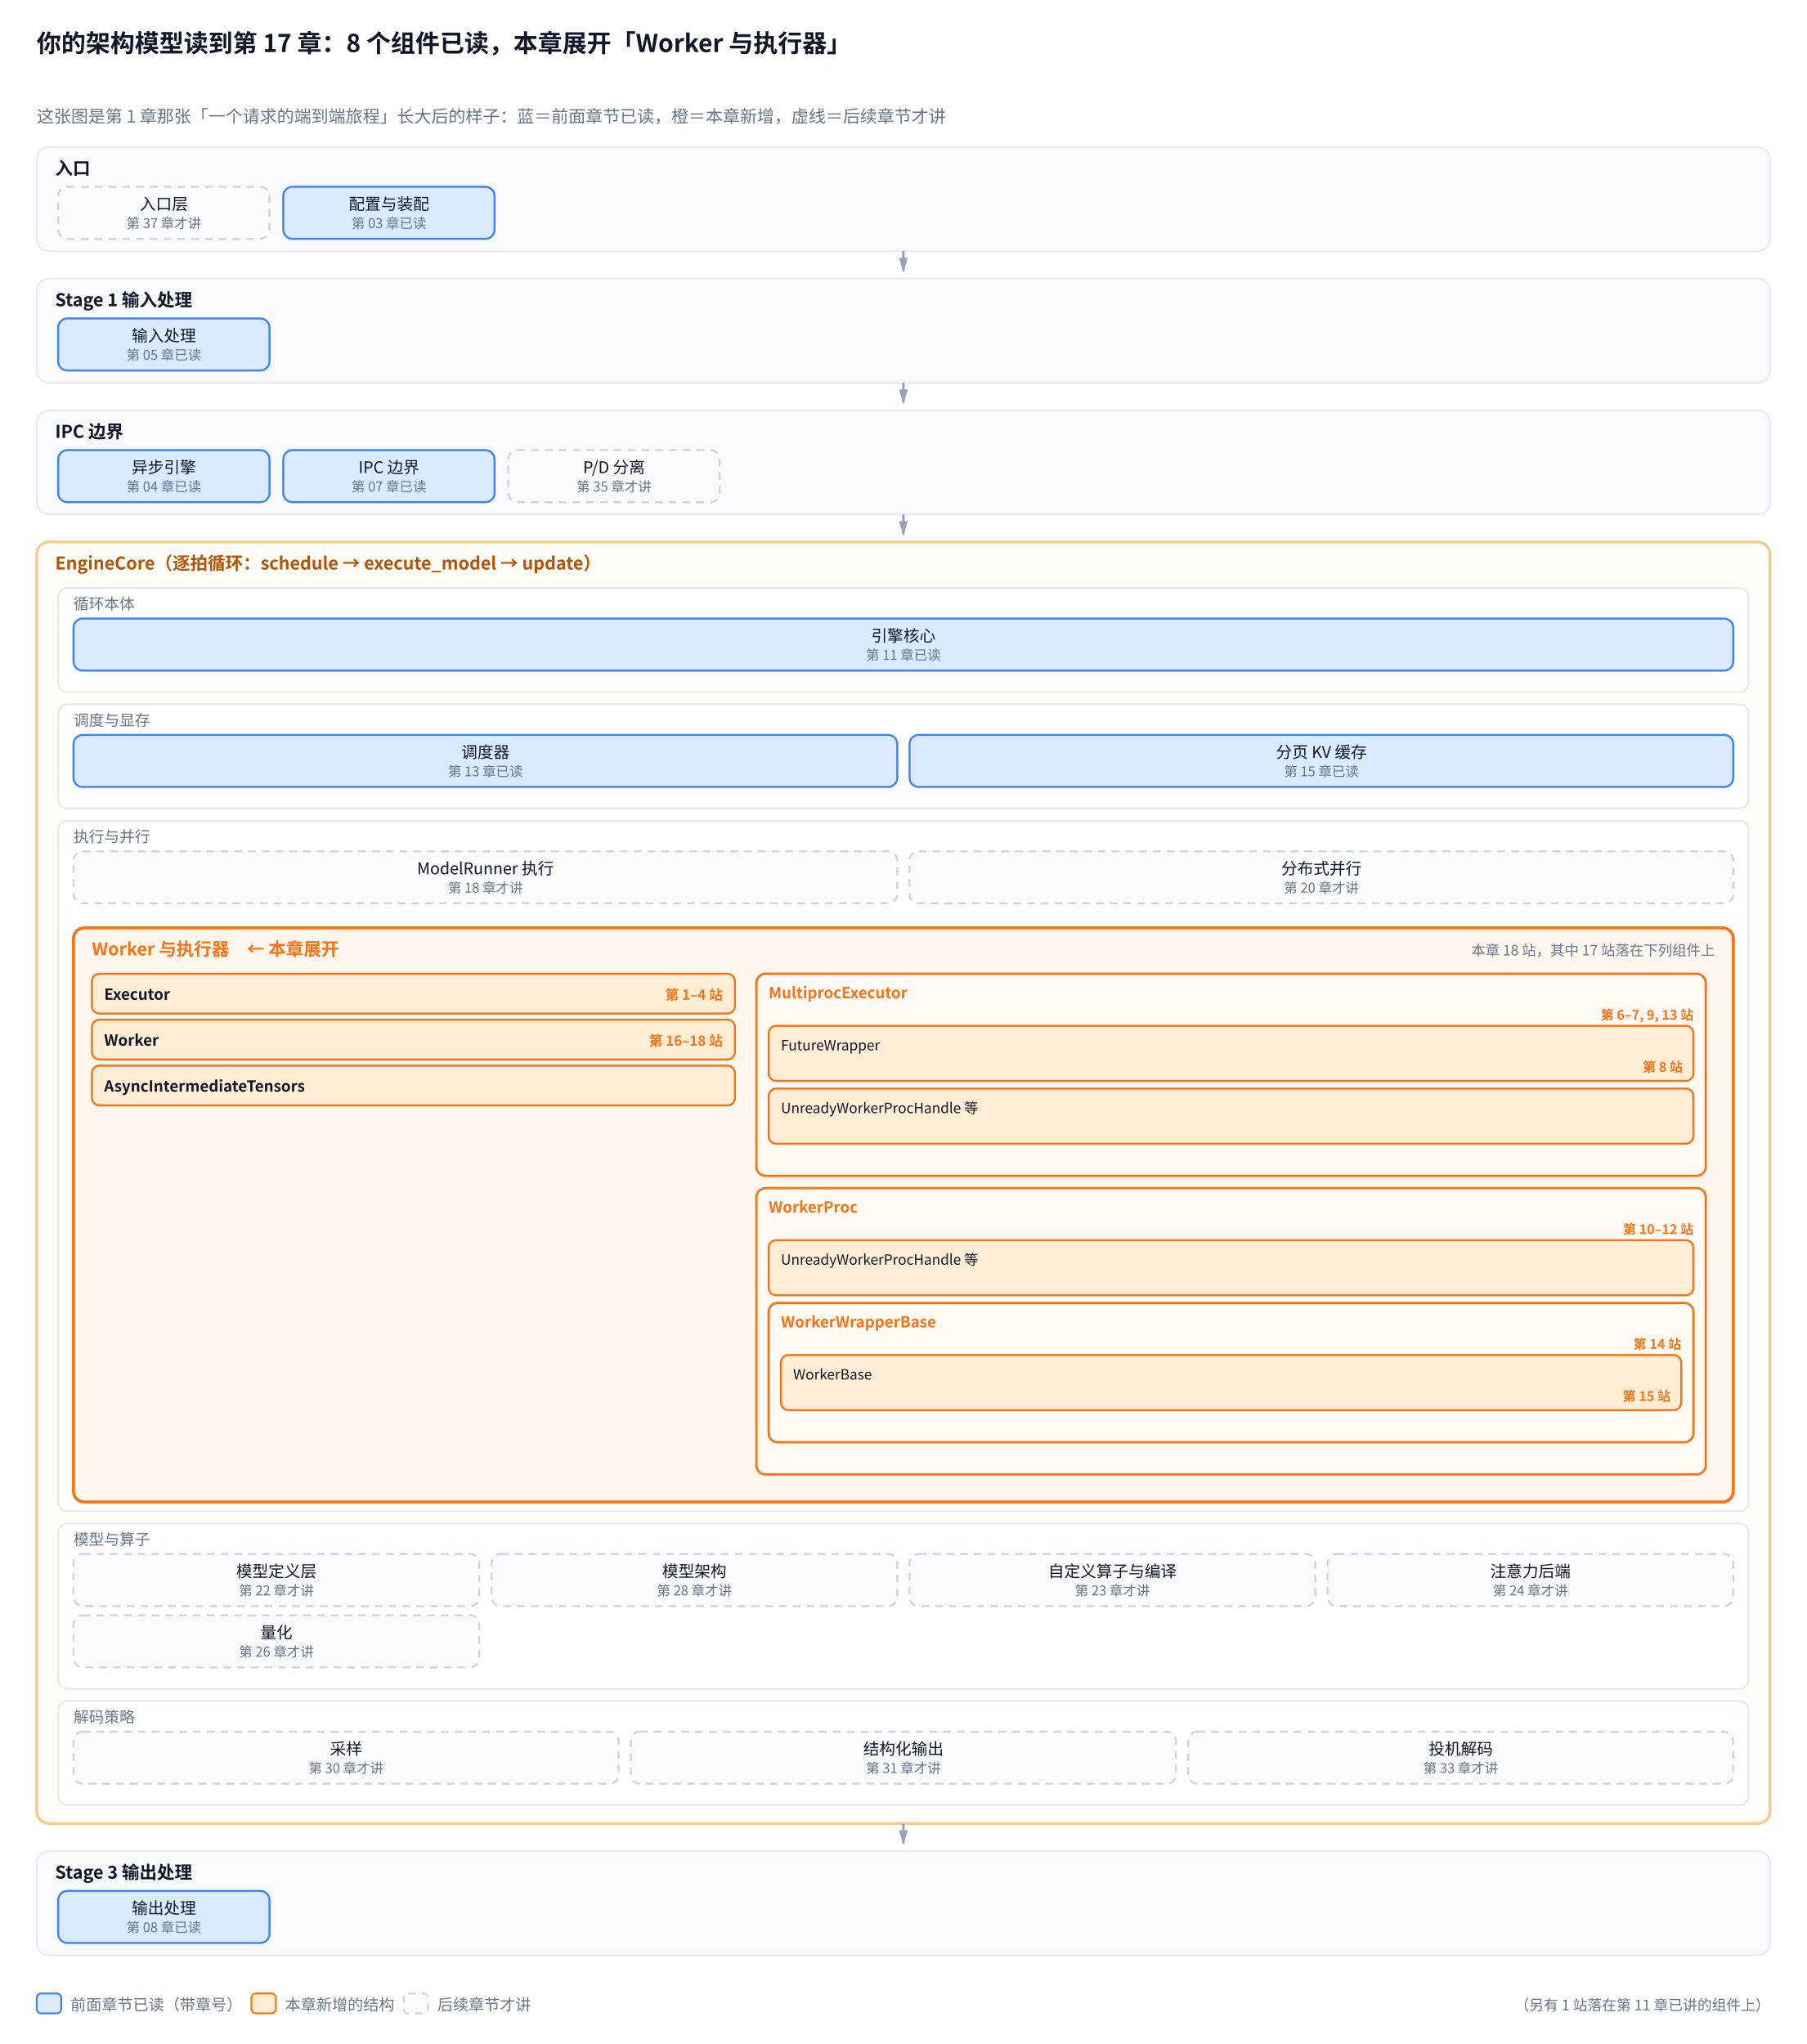
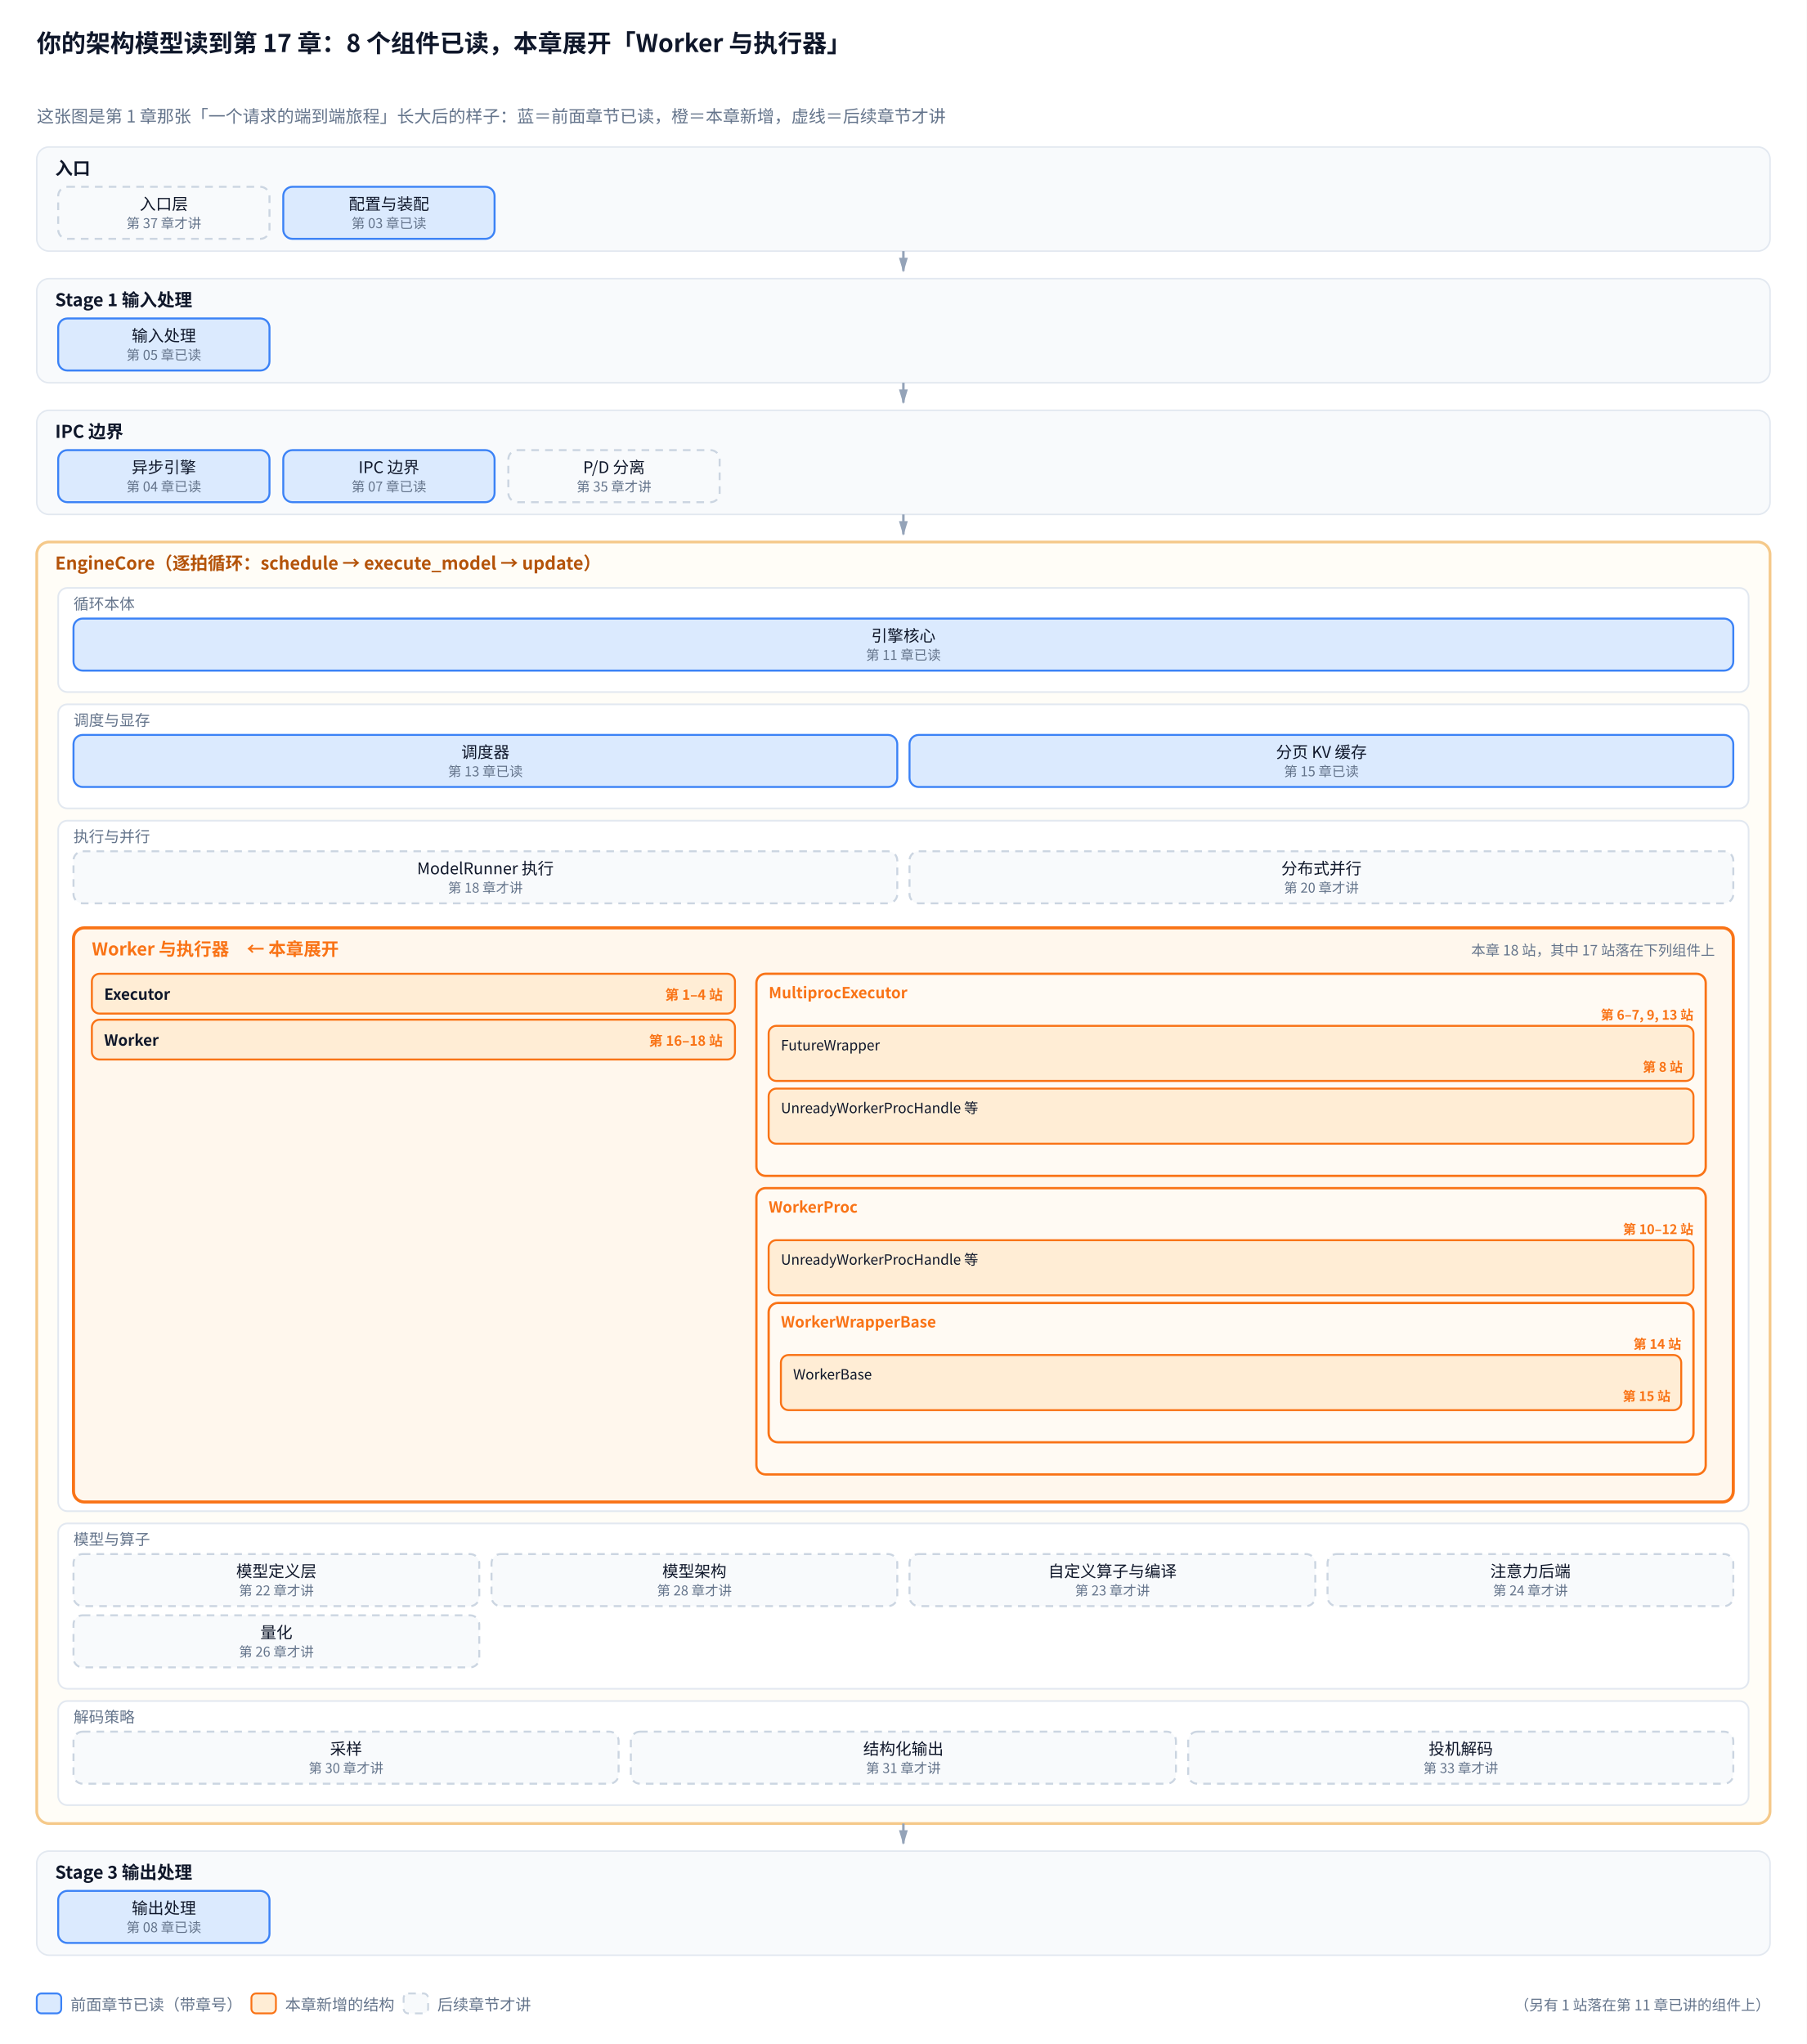
<svg xmlns="http://www.w3.org/2000/svg" viewBox="0 0 1180 1335">
  <defs>
    <marker id="a" viewBox="0 0 10 6" refX="9" refY="3" markerWidth="6" markerHeight="4" orient="auto">
      <path d="M0,0 L10,3 L0,6 Z" fill="#94a3b8" />
    </marker>
    <marker id="a2" viewBox="0 0 10 6" refX="9" refY="3" markerWidth="6" markerHeight="4" orient="auto">
      <path d="M0,0 L10,3 L0,6 Z" fill="#f97316" />
    </marker>
  </defs>
  <rect width="1180" height="1335" fill="white" />
  <text x="24" y="34" font-family="Microsoft YaHei, SimHei, Noto Sans CJK SC, PingFang SC, sans-serif" font-size="16" fill="#0f172a" font-weight="bold">你的架构模型读到第 17 章：8 个组件已读，本章展开「Worker 与执行器」</text>
  <text x="24.0" y="80.0" font-family="Microsoft YaHei, SimHei, Noto Sans CJK SC, PingFang SC, sans-serif" font-size="11.2" fill="#64748b" text-anchor="start">这张图是第 1 章那张「一个请求的端到端旅程」长大后的样子：蓝＝前面章节已读，橙＝本章新增，虚线＝后续章节才讲</text>
  <rect x="24.0" y="96.0" width="1132.0" height="68.0" rx="8" fill="#f8fafc" stroke="#e2e8f0" stroke-width="1.0" />
  <text x="36.0" y="114.0" font-family="Microsoft YaHei, SimHei, Noto Sans CJK SC, PingFang SC, sans-serif" font-size="11.5" fill="#0f172a" text-anchor="start" font-weight="bold">入口</text>
  <rect x="38.0" y="122.0" width="138.0" height="34.0" rx="6" fill="#f8fafc" stroke="#cbd5e1" stroke-width="1.3" stroke-dasharray="5,4" />
  <text x="107.0" y="137.0" font-family="Microsoft YaHei, SimHei, Noto Sans CJK SC, PingFang SC, sans-serif" font-size="10.5" fill="#0f172a" text-anchor="middle">入口层</text>
  <text x="107.0" y="149.0" font-family="Microsoft YaHei, SimHei, Noto Sans CJK SC, PingFang SC, sans-serif" font-size="8.8" fill="#64748b" text-anchor="middle">第 37 章才讲</text>
  <rect x="185.0" y="122.0" width="138.0" height="34.0" rx="6" fill="#dbeafe" stroke="#3b82f6" stroke-width="1.3" />
  <text x="254.0" y="137.0" font-family="Microsoft YaHei, SimHei, Noto Sans CJK SC, PingFang SC, sans-serif" font-size="10.5" fill="#0f172a" text-anchor="middle">配置与装配</text>
  <text x="254.0" y="149.0" font-family="Microsoft YaHei, SimHei, Noto Sans CJK SC, PingFang SC, sans-serif" font-size="8.8" fill="#64748b" text-anchor="middle">第 03 章已读</text>
  <path d="M590.0,164.0 L590.0,177.0" stroke="#94a3b8" stroke-width="1.6" marker-end="url(#a)" />
  <rect x="24.0" y="182.0" width="1132.0" height="68.0" rx="8" fill="#f8fafc" stroke="#e2e8f0" stroke-width="1.0" />
  <text x="36.0" y="200.0" font-family="Microsoft YaHei, SimHei, Noto Sans CJK SC, PingFang SC, sans-serif" font-size="11.5" fill="#0f172a" text-anchor="start" font-weight="bold">Stage 1 输入处理</text>
  <rect x="38.0" y="208.0" width="138.0" height="34.0" rx="6" fill="#dbeafe" stroke="#3b82f6" stroke-width="1.3" />
  <text x="107.0" y="223.0" font-family="Microsoft YaHei, SimHei, Noto Sans CJK SC, PingFang SC, sans-serif" font-size="10.5" fill="#0f172a" text-anchor="middle">输入处理</text>
  <text x="107.0" y="235.0" font-family="Microsoft YaHei, SimHei, Noto Sans CJK SC, PingFang SC, sans-serif" font-size="8.8" fill="#64748b" text-anchor="middle">第 05 章已读</text>
  <path d="M590.0,250.0 L590.0,263.0" stroke="#94a3b8" stroke-width="1.6" marker-end="url(#a)" />
  <rect x="24.0" y="268.0" width="1132.0" height="68.0" rx="8" fill="#f8fafc" stroke="#e2e8f0" stroke-width="1.0" />
  <text x="36.0" y="286.0" font-family="Microsoft YaHei, SimHei, Noto Sans CJK SC, PingFang SC, sans-serif" font-size="11.5" fill="#0f172a" text-anchor="start" font-weight="bold">IPC 边界</text>
  <rect x="38.0" y="294.0" width="138.0" height="34.0" rx="6" fill="#dbeafe" stroke="#3b82f6" stroke-width="1.3" />
  <text x="107.0" y="309.0" font-family="Microsoft YaHei, SimHei, Noto Sans CJK SC, PingFang SC, sans-serif" font-size="10.5" fill="#0f172a" text-anchor="middle">异步引擎</text>
  <text x="107.0" y="321.0" font-family="Microsoft YaHei, SimHei, Noto Sans CJK SC, PingFang SC, sans-serif" font-size="8.8" fill="#64748b" text-anchor="middle">第 04 章已读</text>
  <rect x="185.0" y="294.0" width="138.0" height="34.0" rx="6" fill="#dbeafe" stroke="#3b82f6" stroke-width="1.3" />
  <text x="254.0" y="309.0" font-family="Microsoft YaHei, SimHei, Noto Sans CJK SC, PingFang SC, sans-serif" font-size="10.5" fill="#0f172a" text-anchor="middle">IPC 边界</text>
  <text x="254.0" y="321.0" font-family="Microsoft YaHei, SimHei, Noto Sans CJK SC, PingFang SC, sans-serif" font-size="8.8" fill="#64748b" text-anchor="middle">第 07 章已读</text>
  <rect x="332.0" y="294.0" width="138.0" height="34.0" rx="6" fill="#f8fafc" stroke="#cbd5e1" stroke-width="1.3" stroke-dasharray="5,4" />
  <text x="401.0" y="309.0" font-family="Microsoft YaHei, SimHei, Noto Sans CJK SC, PingFang SC, sans-serif" font-size="10.5" fill="#0f172a" text-anchor="middle">P/D 分离</text>
  <text x="401.0" y="321.0" font-family="Microsoft YaHei, SimHei, Noto Sans CJK SC, PingFang SC, sans-serif" font-size="8.8" fill="#64748b" text-anchor="middle">第 35 章才讲</text>
  <path d="M590.0,336.0 L590.0,349.0" stroke="#94a3b8" stroke-width="1.6" marker-end="url(#a)" />
  <rect x="24.0" y="354.0" width="1132.0" height="837.0" rx="8" fill="#fffdf7" stroke="#f5c98a" stroke-width="1.8" />
  <text x="36.0" y="372.0" font-family="Microsoft YaHei, SimHei, Noto Sans CJK SC, PingFang SC, sans-serif" font-size="11.5" fill="#b45309" text-anchor="start" font-weight="bold">EngineCore（逐拍循环：schedule → execute_model → update）</text>
  <rect x="38.0" y="384.0" width="1104.0" height="68.0" rx="6" fill="#ffffff" stroke="#e2e8f0" stroke-width="1.1" />
  <text x="48.0" y="398.0" font-family="Microsoft YaHei, SimHei, Noto Sans CJK SC, PingFang SC, sans-serif" font-size="10" fill="#64748b" text-anchor="start">循环本体</text>
  <rect x="48.0" y="404.0" width="1084.0" height="34.0" rx="6" fill="#dbeafe" stroke="#3b82f6" stroke-width="1.3" />
  <text x="590.0" y="419.0" font-family="Microsoft YaHei, SimHei, Noto Sans CJK SC, PingFang SC, sans-serif" font-size="10.5" fill="#0f172a" text-anchor="middle">引擎核心</text>
  <text x="590.0" y="431.0" font-family="Microsoft YaHei, SimHei, Noto Sans CJK SC, PingFang SC, sans-serif" font-size="8.8" fill="#64748b" text-anchor="middle">第 11 章已读</text>
  <rect x="38.0" y="460.0" width="1104.0" height="68.0" rx="6" fill="#ffffff" stroke="#e2e8f0" stroke-width="1.1" />
  <text x="48.0" y="474.0" font-family="Microsoft YaHei, SimHei, Noto Sans CJK SC, PingFang SC, sans-serif" font-size="10" fill="#64748b" text-anchor="start">调度与显存</text>
  <rect x="48.0" y="480.0" width="538.0" height="34.0" rx="6" fill="#dbeafe" stroke="#3b82f6" stroke-width="1.3" />
  <text x="317.0" y="495.0" font-family="Microsoft YaHei, SimHei, Noto Sans CJK SC, PingFang SC, sans-serif" font-size="10.5" fill="#0f172a" text-anchor="middle">调度器</text>
  <text x="317.0" y="507.0" font-family="Microsoft YaHei, SimHei, Noto Sans CJK SC, PingFang SC, sans-serif" font-size="8.8" fill="#64748b" text-anchor="middle">第 13 章已读</text>
  <rect x="594.0" y="480.0" width="538.0" height="34.0" rx="6" fill="#dbeafe" stroke="#3b82f6" stroke-width="1.3" />
  <text x="863.0" y="495.0" font-family="Microsoft YaHei, SimHei, Noto Sans CJK SC, PingFang SC, sans-serif" font-size="10.5" fill="#0f172a" text-anchor="middle">分页 KV 缓存</text>
  <text x="863.0" y="507.0" font-family="Microsoft YaHei, SimHei, Noto Sans CJK SC, PingFang SC, sans-serif" font-size="8.8" fill="#64748b" text-anchor="middle">第 15 章已读</text>
  <rect x="38.0" y="536.0" width="1104.0" height="451.0" rx="6" fill="#ffffff" stroke="#e2e8f0" stroke-width="1.1" />
  <text x="48.0" y="550.0" font-family="Microsoft YaHei, SimHei, Noto Sans CJK SC, PingFang SC, sans-serif" font-size="10" fill="#64748b" text-anchor="start">执行与并行</text>
  <rect x="48.0" y="556.0" width="538.0" height="34.0" rx="6" fill="#f8fafc" stroke="#cbd5e1" stroke-width="1.3" stroke-dasharray="5,4" />
  <text x="317.0" y="571.0" font-family="Microsoft YaHei, SimHei, Noto Sans CJK SC, PingFang SC, sans-serif" font-size="10.5" fill="#0f172a" text-anchor="middle">ModelRunner 执行</text>
  <text x="317.0" y="583.0" font-family="Microsoft YaHei, SimHei, Noto Sans CJK SC, PingFang SC, sans-serif" font-size="8.8" fill="#64748b" text-anchor="middle">第 18 章才讲</text>
  <rect x="594.0" y="556.0" width="538.0" height="34.0" rx="6" fill="#f8fafc" stroke="#cbd5e1" stroke-width="1.3" stroke-dasharray="5,4" />
  <text x="863.0" y="571.0" font-family="Microsoft YaHei, SimHei, Noto Sans CJK SC, PingFang SC, sans-serif" font-size="10.5" fill="#0f172a" text-anchor="middle">分布式并行</text>
  <text x="863.0" y="583.0" font-family="Microsoft YaHei, SimHei, Noto Sans CJK SC, PingFang SC, sans-serif" font-size="8.8" fill="#64748b" text-anchor="middle">第 20 章才讲</text>
  <rect x="48.0" y="606.0" width="1084.0" height="375.0" rx="7" fill="#fff7ed" stroke="#f97316" stroke-width="2.0" />
  <text x="60.0" y="624.0" font-family="Microsoft YaHei, SimHei, Noto Sans CJK SC, PingFang SC, sans-serif" font-size="11.5" fill="#f97316" text-anchor="start" font-weight="bold">Worker 与执行器　← 本章展开</text>
  <text x="1120.0" y="624.0" font-family="Microsoft YaHei, SimHei, Noto Sans CJK SC, PingFang SC, sans-serif" font-size="9.3" fill="#64748b" text-anchor="end">本章 18 站，其中 17 站落在下列组件上</text>
  <rect x="60.0" y="636.0" width="420.0" height="26.0" rx="5" fill="#ffedd5" stroke="#f97316" stroke-width="1.3" />
  <text x="68.0" y="653.0" font-family="Microsoft YaHei, SimHei, Noto Sans CJK SC, PingFang SC, sans-serif" font-size="10" fill="#0f172a" text-anchor="start" font-weight="bold">Executor</text>
  <text x="472.0" y="653.0" font-family="Microsoft YaHei, SimHei, Noto Sans CJK SC, PingFang SC, sans-serif" font-size="9" fill="#f97316" text-anchor="end" font-weight="bold">第 1–4 站</text>
  <rect x="60.0" y="666.0" width="420.0" height="26.0" rx="5" fill="#ffedd5" stroke="#f97316" stroke-width="1.3" />
  <text x="68.0" y="683.0" font-family="Microsoft YaHei, SimHei, Noto Sans CJK SC, PingFang SC, sans-serif" font-size="10" fill="#0f172a" text-anchor="start" font-weight="bold">Worker</text>
  <text x="472.0" y="683.0" font-family="Microsoft YaHei, SimHei, Noto Sans CJK SC, PingFang SC, sans-serif" font-size="9" fill="#f97316" text-anchor="end" font-weight="bold">第 16–18 站</text>
-   <rect x="60.0" y="696.0" width="420.0" height="26.0" rx="5" fill="#ffedd5" stroke="#f97316" stroke-width="1.3" />
-   <text x="68.0" y="713.0" font-family="Microsoft YaHei, SimHei, Noto Sans CJK SC, PingFang SC, sans-serif" font-size="10" fill="#0f172a" text-anchor="start" font-weight="bold">AsyncIntermediateTensors</text>
  <rect x="494.0" y="636.0" width="620.0" height="132.0" rx="6" fill="#fffaf3" stroke="#f97316" stroke-width="1.5" />
  <text x="502.0" y="652.0" font-family="Microsoft YaHei, SimHei, Noto Sans CJK SC, PingFang SC, sans-serif" font-size="10" fill="#f97316" text-anchor="start" font-weight="bold">MultiprocExecutor</text>
  <rect x="502.0" y="670.0" width="604.0" height="36.0" rx="5" fill="#ffedd5" stroke="#f97316" stroke-width="1.3" />
  <text x="510.0" y="686.0" font-family="Microsoft YaHei, SimHei, Noto Sans CJK SC, PingFang SC, sans-serif" font-size="9.2" fill="#0f172a" text-anchor="start">FutureWrapper</text>
  <text x="1099.0" y="700.0" font-family="Microsoft YaHei, SimHei, Noto Sans CJK SC, PingFang SC, sans-serif" font-size="8.6" fill="#f97316" text-anchor="end" font-weight="bold">第 8 站</text>
  <rect x="502.0" y="711.0" width="604.0" height="36.0" rx="5" fill="#ffedd5" stroke="#f97316" stroke-width="1.3" />
  <text x="510.0" y="727.0" font-family="Microsoft YaHei, SimHei, Noto Sans CJK SC, PingFang SC, sans-serif" font-size="9.2" fill="#0f172a" text-anchor="start">UnreadyWorkerProcHandle 等</text>
  <text x="1106.0" y="666.0" font-family="Microsoft YaHei, SimHei, Noto Sans CJK SC, PingFang SC, sans-serif" font-size="8.6" fill="#f97316" text-anchor="end" font-weight="bold">第 6–7, 9, 13 站</text>
  <rect x="494.0" y="776.0" width="620.0" height="187.0" rx="6" fill="#fffaf3" stroke="#f97316" stroke-width="1.5" />
  <text x="502.0" y="792.0" font-family="Microsoft YaHei, SimHei, Noto Sans CJK SC, PingFang SC, sans-serif" font-size="10" fill="#f97316" text-anchor="start" font-weight="bold">WorkerProc</text>
  <rect x="502.0" y="810.0" width="604.0" height="36.0" rx="5" fill="#ffedd5" stroke="#f97316" stroke-width="1.3" />
  <text x="510.0" y="826.0" font-family="Microsoft YaHei, SimHei, Noto Sans CJK SC, PingFang SC, sans-serif" font-size="9.2" fill="#0f172a" text-anchor="start">UnreadyWorkerProcHandle 等</text>
  <rect x="502.0" y="851.0" width="604.0" height="91.0" rx="6" fill="#fffaf3" stroke="#f97316" stroke-width="1.5" />
  <text x="510.0" y="867.0" font-family="Microsoft YaHei, SimHei, Noto Sans CJK SC, PingFang SC, sans-serif" font-size="10" fill="#f97316" text-anchor="start" font-weight="bold">WorkerWrapperBase</text>
  <rect x="510.0" y="885.0" width="588.0" height="36.0" rx="5" fill="#ffedd5" stroke="#f97316" stroke-width="1.3" />
  <text x="518.0" y="901.0" font-family="Microsoft YaHei, SimHei, Noto Sans CJK SC, PingFang SC, sans-serif" font-size="9.2" fill="#0f172a" text-anchor="start">WorkerBase</text>
  <text x="1091.0" y="915.0" font-family="Microsoft YaHei, SimHei, Noto Sans CJK SC, PingFang SC, sans-serif" font-size="8.6" fill="#f97316" text-anchor="end" font-weight="bold">第 15 站</text>
  <text x="1098.0" y="881.0" font-family="Microsoft YaHei, SimHei, Noto Sans CJK SC, PingFang SC, sans-serif" font-size="8.6" fill="#f97316" text-anchor="end" font-weight="bold">第 14 站</text>
  <text x="1106.0" y="806.0" font-family="Microsoft YaHei, SimHei, Noto Sans CJK SC, PingFang SC, sans-serif" font-size="8.6" fill="#f97316" text-anchor="end" font-weight="bold">第 10–12 站</text>
  <rect x="38.0" y="995.0" width="1104.0" height="108.0" rx="6" fill="#ffffff" stroke="#e2e8f0" stroke-width="1.1" />
  <text x="48.0" y="1009.0" font-family="Microsoft YaHei, SimHei, Noto Sans CJK SC, PingFang SC, sans-serif" font-size="10" fill="#64748b" text-anchor="start">模型与算子</text>
  <rect x="48.0" y="1015.0" width="265.0" height="34.0" rx="6" fill="#f8fafc" stroke="#cbd5e1" stroke-width="1.3" stroke-dasharray="5,4" />
  <text x="180.5" y="1030.0" font-family="Microsoft YaHei, SimHei, Noto Sans CJK SC, PingFang SC, sans-serif" font-size="10.5" fill="#0f172a" text-anchor="middle">模型定义层</text>
  <text x="180.5" y="1042.0" font-family="Microsoft YaHei, SimHei, Noto Sans CJK SC, PingFang SC, sans-serif" font-size="8.8" fill="#64748b" text-anchor="middle">第 22 章才讲</text>
  <rect x="321.0" y="1015.0" width="265.0" height="34.0" rx="6" fill="#f8fafc" stroke="#cbd5e1" stroke-width="1.3" stroke-dasharray="5,4" />
  <text x="453.5" y="1030.0" font-family="Microsoft YaHei, SimHei, Noto Sans CJK SC, PingFang SC, sans-serif" font-size="10.5" fill="#0f172a" text-anchor="middle">模型架构</text>
  <text x="453.5" y="1042.0" font-family="Microsoft YaHei, SimHei, Noto Sans CJK SC, PingFang SC, sans-serif" font-size="8.8" fill="#64748b" text-anchor="middle">第 28 章才讲</text>
  <rect x="594.0" y="1015.0" width="265.0" height="34.0" rx="6" fill="#f8fafc" stroke="#cbd5e1" stroke-width="1.3" stroke-dasharray="5,4" />
  <text x="726.5" y="1030.0" font-family="Microsoft YaHei, SimHei, Noto Sans CJK SC, PingFang SC, sans-serif" font-size="10.5" fill="#0f172a" text-anchor="middle">自定义算子与编译</text>
  <text x="726.5" y="1042.0" font-family="Microsoft YaHei, SimHei, Noto Sans CJK SC, PingFang SC, sans-serif" font-size="8.8" fill="#64748b" text-anchor="middle">第 23 章才讲</text>
  <rect x="867.0" y="1015.0" width="265.0" height="34.0" rx="6" fill="#f8fafc" stroke="#cbd5e1" stroke-width="1.3" stroke-dasharray="5,4" />
  <text x="999.5" y="1030.0" font-family="Microsoft YaHei, SimHei, Noto Sans CJK SC, PingFang SC, sans-serif" font-size="10.5" fill="#0f172a" text-anchor="middle">注意力后端</text>
  <text x="999.5" y="1042.0" font-family="Microsoft YaHei, SimHei, Noto Sans CJK SC, PingFang SC, sans-serif" font-size="8.8" fill="#64748b" text-anchor="middle">第 24 章才讲</text>
  <rect x="48.0" y="1055.0" width="265.0" height="34.0" rx="6" fill="#f8fafc" stroke="#cbd5e1" stroke-width="1.3" stroke-dasharray="5,4" />
  <text x="180.5" y="1070.0" font-family="Microsoft YaHei, SimHei, Noto Sans CJK SC, PingFang SC, sans-serif" font-size="10.5" fill="#0f172a" text-anchor="middle">量化</text>
  <text x="180.5" y="1082.0" font-family="Microsoft YaHei, SimHei, Noto Sans CJK SC, PingFang SC, sans-serif" font-size="8.8" fill="#64748b" text-anchor="middle">第 26 章才讲</text>
  <rect x="38.0" y="1111.0" width="1104.0" height="68.0" rx="6" fill="#ffffff" stroke="#e2e8f0" stroke-width="1.1" />
  <text x="48.0" y="1125.0" font-family="Microsoft YaHei, SimHei, Noto Sans CJK SC, PingFang SC, sans-serif" font-size="10" fill="#64748b" text-anchor="start">解码策略</text>
  <rect x="48.0" y="1131.0" width="356.0" height="34.0" rx="6" fill="#f8fafc" stroke="#cbd5e1" stroke-width="1.3" stroke-dasharray="5,4" />
  <text x="226.0" y="1146.0" font-family="Microsoft YaHei, SimHei, Noto Sans CJK SC, PingFang SC, sans-serif" font-size="10.5" fill="#0f172a" text-anchor="middle">采样</text>
  <text x="226.0" y="1158.0" font-family="Microsoft YaHei, SimHei, Noto Sans CJK SC, PingFang SC, sans-serif" font-size="8.8" fill="#64748b" text-anchor="middle">第 30 章才讲</text>
  <rect x="412.0" y="1131.0" width="356.0" height="34.0" rx="6" fill="#f8fafc" stroke="#cbd5e1" stroke-width="1.3" stroke-dasharray="5,4" />
  <text x="590.0" y="1146.0" font-family="Microsoft YaHei, SimHei, Noto Sans CJK SC, PingFang SC, sans-serif" font-size="10.5" fill="#0f172a" text-anchor="middle">结构化输出</text>
  <text x="590.0" y="1158.0" font-family="Microsoft YaHei, SimHei, Noto Sans CJK SC, PingFang SC, sans-serif" font-size="8.8" fill="#64748b" text-anchor="middle">第 31 章才讲</text>
  <rect x="776.0" y="1131.0" width="356.0" height="34.0" rx="6" fill="#f8fafc" stroke="#cbd5e1" stroke-width="1.3" stroke-dasharray="5,4" />
  <text x="954.0" y="1146.0" font-family="Microsoft YaHei, SimHei, Noto Sans CJK SC, PingFang SC, sans-serif" font-size="10.5" fill="#0f172a" text-anchor="middle">投机解码</text>
  <text x="954.0" y="1158.0" font-family="Microsoft YaHei, SimHei, Noto Sans CJK SC, PingFang SC, sans-serif" font-size="8.8" fill="#64748b" text-anchor="middle">第 33 章才讲</text>
  <path d="M590.0,1191.0 L590.0,1204.0" stroke="#94a3b8" stroke-width="1.6" marker-end="url(#a)" />
  <rect x="24.0" y="1209.0" width="1132.0" height="68.0" rx="8" fill="#f8fafc" stroke="#e2e8f0" stroke-width="1.0" />
  <text x="36.0" y="1227.0" font-family="Microsoft YaHei, SimHei, Noto Sans CJK SC, PingFang SC, sans-serif" font-size="11.5" fill="#0f172a" text-anchor="start" font-weight="bold">Stage 3 输出处理</text>
  <rect x="38.0" y="1235.0" width="138.0" height="34.0" rx="6" fill="#dbeafe" stroke="#3b82f6" stroke-width="1.3" />
  <text x="107.0" y="1250.0" font-family="Microsoft YaHei, SimHei, Noto Sans CJK SC, PingFang SC, sans-serif" font-size="10.5" fill="#0f172a" text-anchor="middle">输出处理</text>
  <text x="107.0" y="1262.0" font-family="Microsoft YaHei, SimHei, Noto Sans CJK SC, PingFang SC, sans-serif" font-size="8.8" fill="#64748b" text-anchor="middle">第 08 章已读</text>
  <rect x="24.0" y="1302.0" width="16.0" height="13.0" rx="3" fill="#dbeafe" stroke="#3b82f6" stroke-width="1.2" />
  <text x="46.0" y="1313.0" font-family="Microsoft YaHei, SimHei, Noto Sans CJK SC, PingFang SC, sans-serif" font-size="10.2" fill="#64748b" text-anchor="start">前面章节已读（带章号）</text>
  <rect x="164.2" y="1302.0" width="16.0" height="13.0" rx="3" fill="#ffedd5" stroke="#f97316" stroke-width="1.2" />
  <text x="186.2" y="1313.0" font-family="Microsoft YaHei, SimHei, Noto Sans CJK SC, PingFang SC, sans-serif" font-size="10.2" fill="#64748b" text-anchor="start">本章新增的结构</text>
  <rect x="263.6" y="1302.0" width="16.0" height="13.0" rx="3" fill="#f8fafc" stroke="#cbd5e1" stroke-width="1.2" stroke-dasharray="5,4" />
  <text x="285.6" y="1313.0" font-family="Microsoft YaHei, SimHei, Noto Sans CJK SC, PingFang SC, sans-serif" font-size="10.2" fill="#64748b" text-anchor="start">后续章节才讲</text>
  <text x="1156.0" y="1313.0" font-family="Microsoft YaHei, SimHei, Noto Sans CJK SC, PingFang SC, sans-serif" font-size="9.5" fill="#64748b" text-anchor="end">（另有 1 站落在第 11 章已讲的组件上）</text>
</svg>
